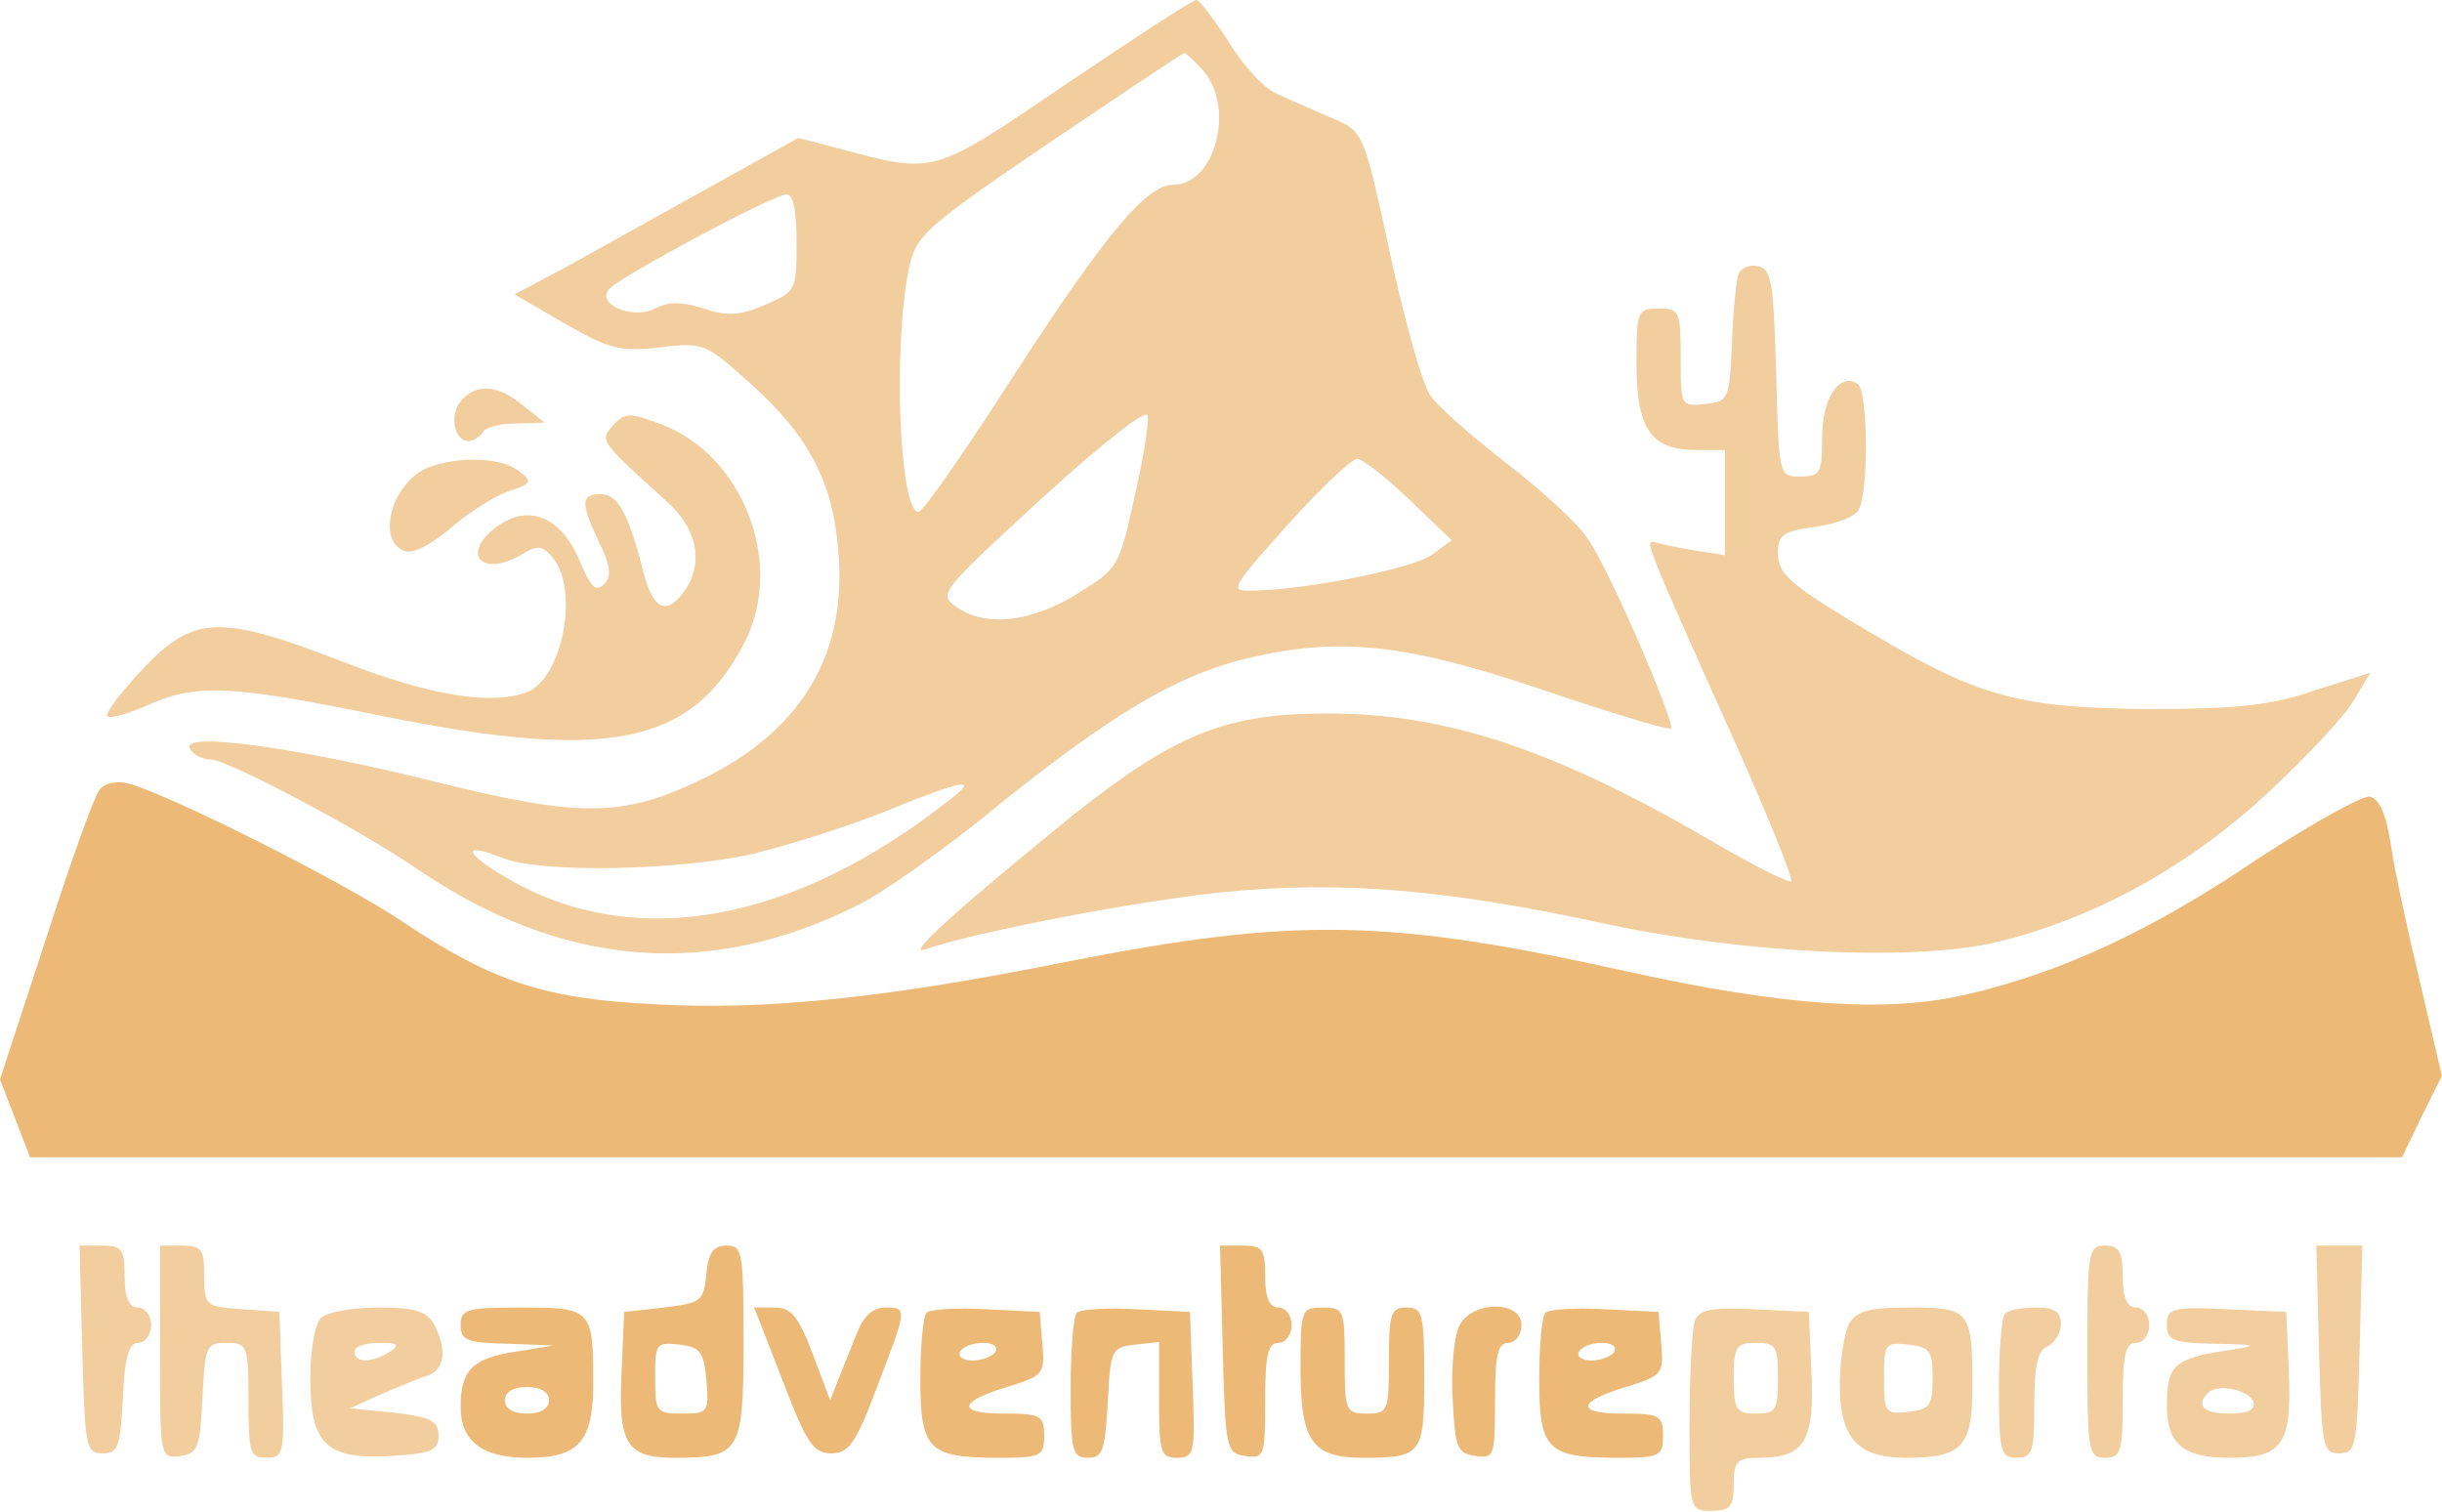
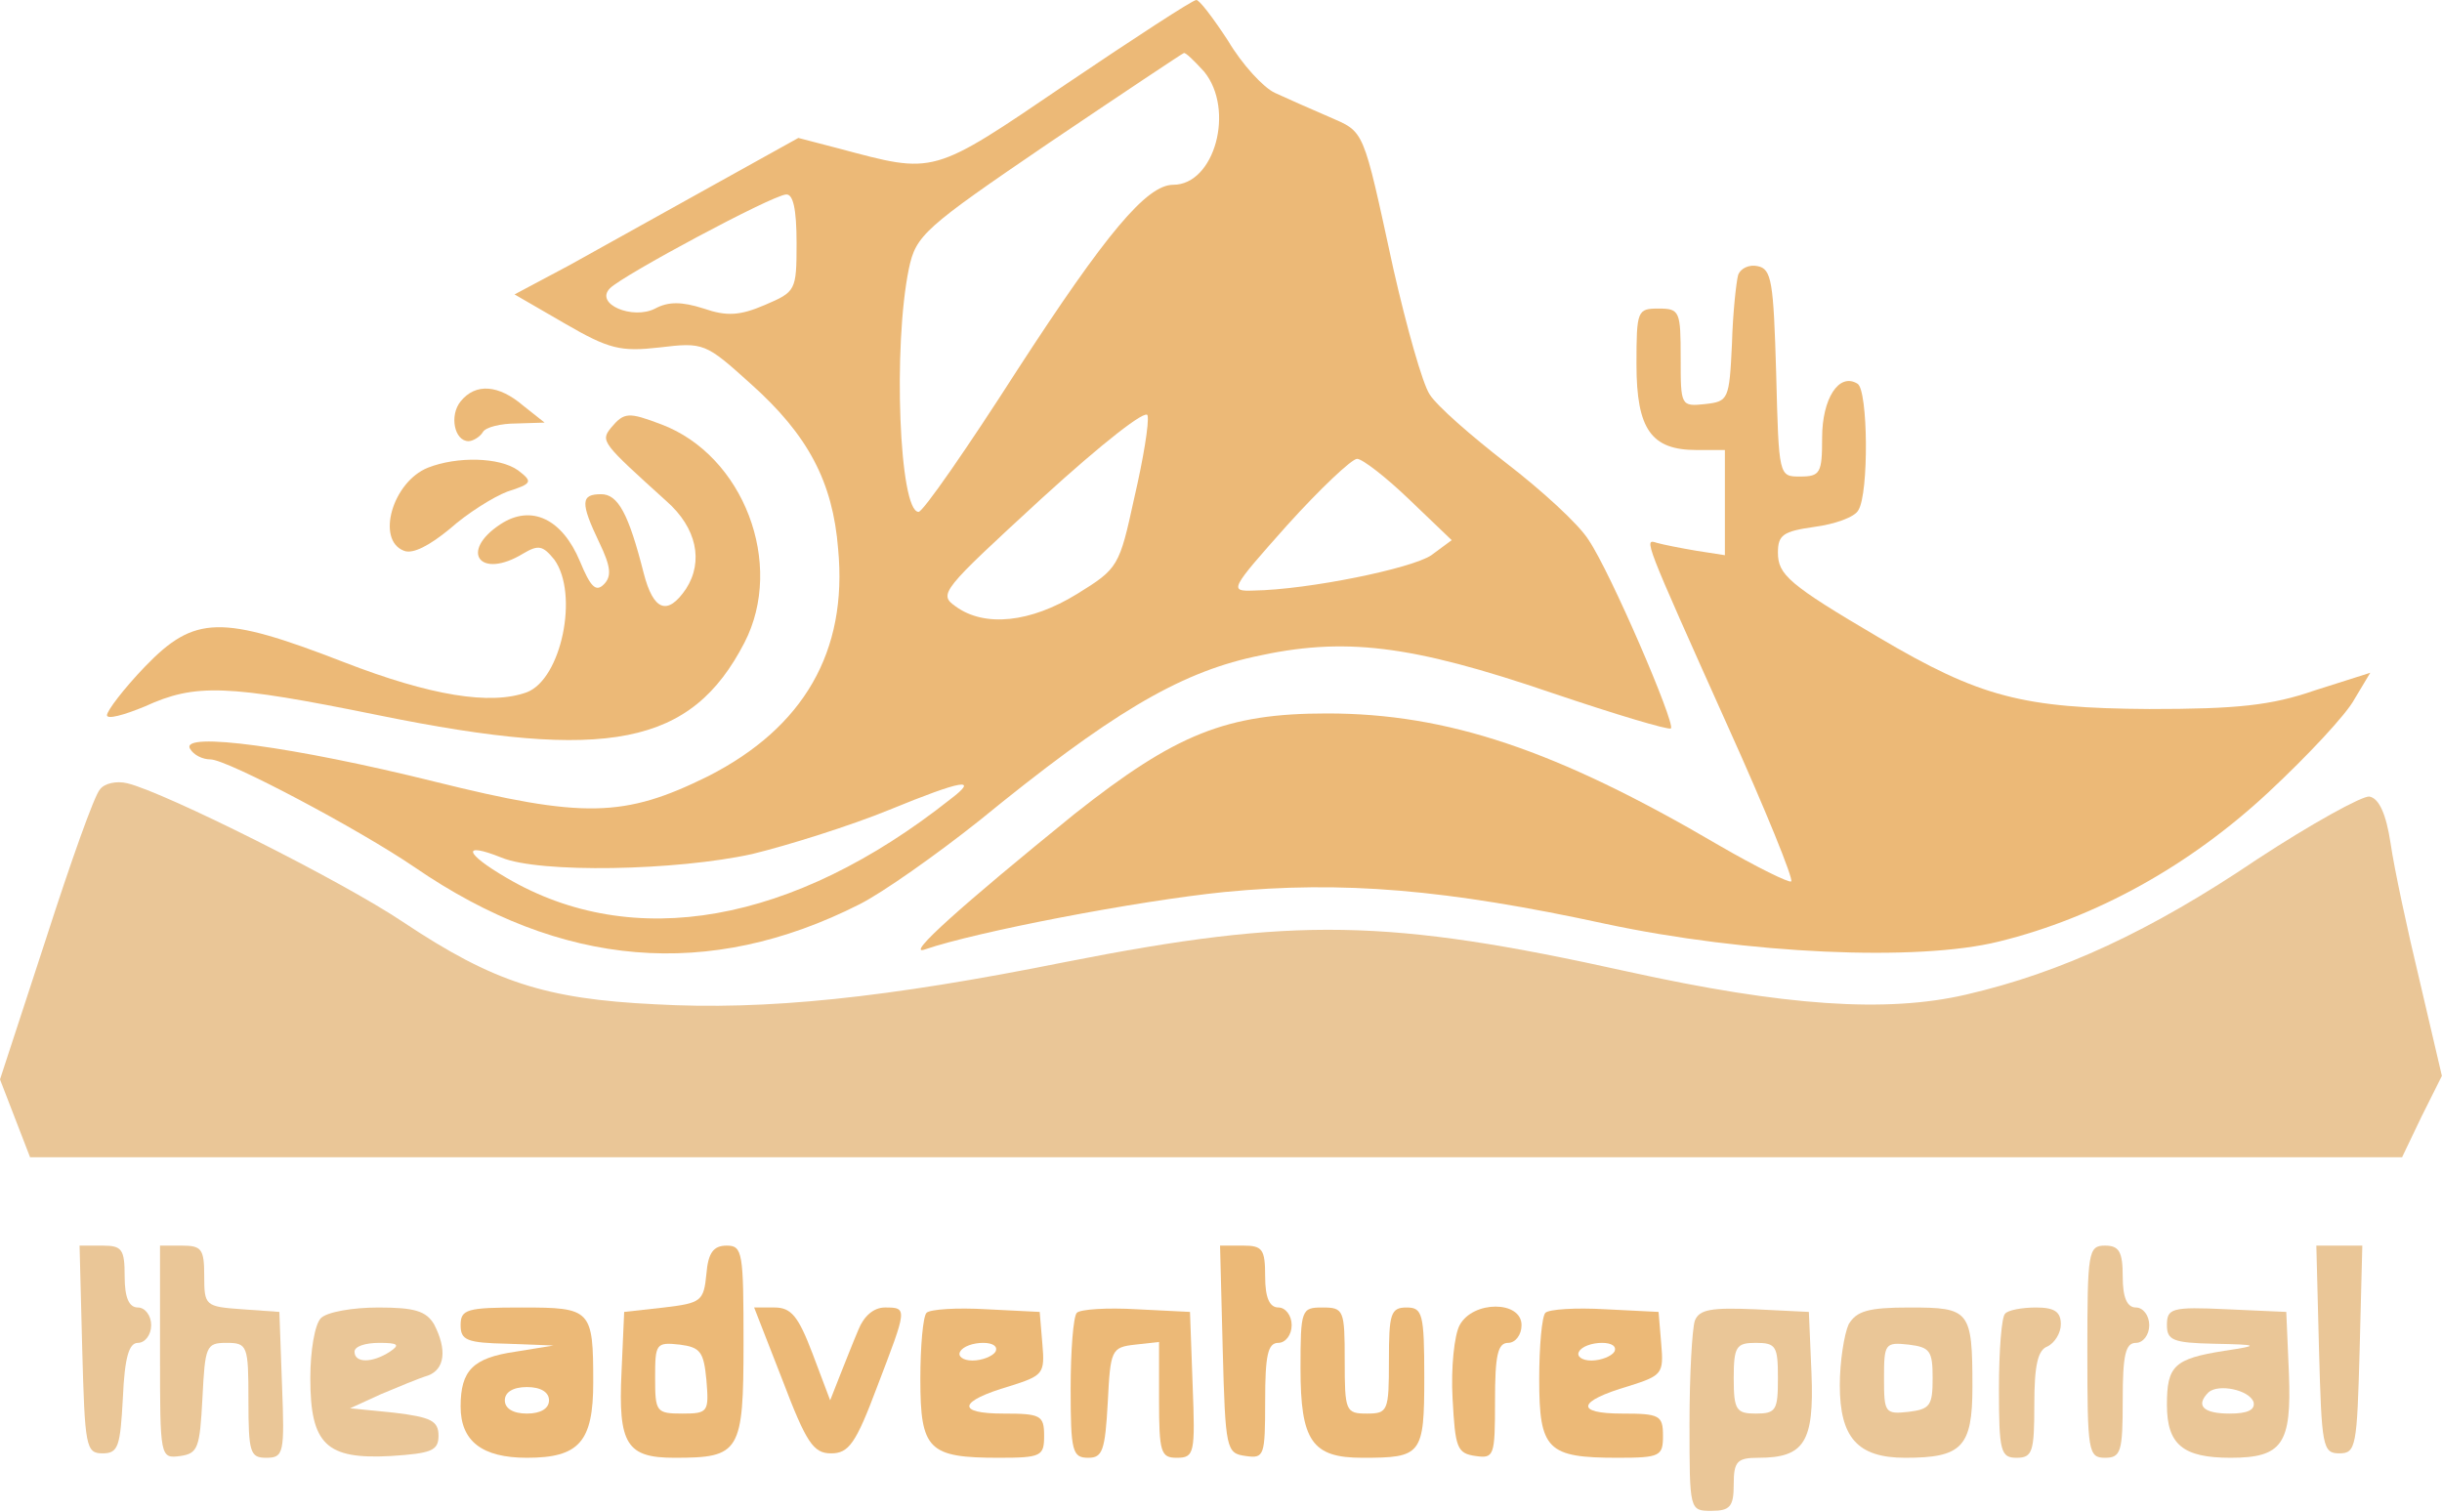
<svg xmlns="http://www.w3.org/2000/svg" width="3774" height="2336" viewBox="0 0 3774 2336" fill="none">
-   <path d="M1647.81 129.845C1438.76 271.938 1445.59 269.205 1296.66 229.583L1233.81 213.188L1098.54 288.333C1024.76 329.321 926.38 383.972 879.924 409.932L795.211 455.019L873.092 500.106C941.409 539.728 959.172 543.827 1019.29 536.996C1087.61 528.798 1090.34 530.164 1160.02 593.013C1248.83 672.257 1287.09 744.67 1295.29 848.507C1310.32 1007 1242 1124.5 1094.44 1199.64C964.637 1263.86 901.786 1265.22 670.875 1207.84C456.36 1154.55 277.37 1129.96 293.766 1157.29C299.231 1166.85 312.894 1173.68 325.191 1173.68C351.152 1173.68 554.736 1281.62 640.815 1340.37C867.627 1496.12 1095.81 1515.25 1328.08 1397.75C1363.61 1379.99 1446.95 1321.24 1513.9 1267.96C1714.76 1104 1819.96 1041.15 1937.47 1015.19C2076.84 983.769 2179.31 996.065 2399.29 1071.21C2496.3 1104 2578.28 1128.59 2582.38 1125.86C2589.21 1117.66 2489.47 885.397 2455.31 834.845C2440.28 810.252 2381.53 756.967 2328.24 715.978C2273.59 673.624 2220.3 627.17 2209.37 609.409C2198.44 593.013 2173.84 505.571 2153.35 415.397C2105.53 195.426 2109.63 204.99 2053.61 180.397C2024.91 168.1 1988.02 151.705 1970.26 143.507C1952.5 135.31 1919.71 99.786 1897.84 62.897C1874.62 27.374 1852.76 -1.318 1848.66 0.048C1843.19 0.048 1753.01 58.798 1647.81 129.845ZM1860.95 110.717C1908.78 169.467 1877.35 285.6 1813.13 285.6C1772.14 285.6 1709.29 360.746 1572.66 571.153C1494.78 692.752 1426.46 791.124 1419.63 791.124C1389.57 791.124 1380 534.263 1404.6 415.397C1415.53 363.478 1427.83 352.548 1620.48 221.385C1733.88 144.874 1828.16 82.025 1829.53 82.025C1832.26 80.659 1845.92 94.321 1860.95 110.717ZM1231.07 375.775C1231.07 449.554 1229.71 450.92 1181.88 471.414C1143.63 487.81 1123.13 489.176 1087.61 476.879C1053.45 465.949 1032.95 465.949 1012.46 476.879C978.3 494.641 918.182 470.048 942.776 445.455C963.271 424.961 1192.82 301.996 1214.68 300.629C1225.61 299.263 1231.07 322.49 1231.07 375.775ZM1753.01 769.263C1729.79 875.833 1728.42 878.565 1664.2 918.188C1593.15 961.909 1522.1 970.106 1477.01 937.315C1449.69 918.188 1455.15 912.723 1609.55 770.629C1703.83 684.554 1772.14 631.269 1773.51 642.199C1776.24 653.129 1766.68 710.513 1753.01 769.263ZM2177.94 771.996L2243.53 834.845L2212.1 858.071C2182.04 878.565 2022.18 911.356 1937.47 912.722C1899.21 914.089 1900.58 911.356 1989.39 811.618C2039.94 755.6 2089.13 709.147 2097.33 709.147C2105.53 709.147 2142.42 737.839 2177.94 771.996ZM1468.82 1235.16C1225.61 1427.81 978.3 1471.53 782.914 1356.76C717.33 1318.51 713.231 1300.75 774.716 1325.34C833.469 1349.93 1045.25 1345.83 1162.76 1319.87C1218.78 1306.21 1314.42 1276.15 1374.54 1251.56C1487.94 1205.11 1513.9 1201.01 1468.82 1235.16Z" fill="#ECB977" fill-opacity="0.71" />
-   <path d="M2686.22 424.988C2683.49 434.552 2678.02 482.371 2676.66 531.557C2672.56 617.633 2671.19 620.366 2635.67 624.464C2597.41 628.563 2597.41 627.197 2597.41 553.418C2597.41 481.005 2596.04 476.906 2563.25 476.906C2530.46 476.906 2529.09 479.639 2529.09 562.982C2529.09 664.087 2552.32 695.511 2622 695.511H2665.73V777.488V858.098L2622 851.267C2597.41 847.168 2570.08 841.703 2560.52 838.97C2540.02 832.139 2540.02 832.139 2671.19 1124.52C2728.58 1251.59 2772.3 1359.52 2768.2 1362.26C2765.47 1364.99 2714.92 1340.39 2656.16 1306.24C2404.76 1158.68 2236.7 1102.66 2050.88 1102.66C1895.11 1102.66 1817.23 1134.09 1660.1 1258.42C1486.58 1399.14 1397.77 1478.39 1429.19 1467.46C1508.44 1440.13 1757.11 1392.31 1892.38 1378.65C2075.47 1360.89 2235.33 1374.55 2481.27 1427.84C2698.52 1474.29 2963.59 1486.59 3089.29 1455.16C3239.59 1418.27 3384.42 1337.66 3506.02 1224.26C3566.14 1168.24 3626.26 1104.03 3638.56 1080.8L3663.15 1039.81L3577.07 1067.14C3510.12 1090.37 3456.84 1095.83 3321.57 1095.83C3126.18 1094.46 3060.6 1078.07 2903.47 985.162C2764.1 903.185 2747.71 888.156 2747.71 853.999C2747.71 826.674 2755.91 821.209 2803.73 814.377C2835.15 810.278 2866.58 799.348 2872.04 788.418C2888.44 762.459 2887.07 602.604 2870.68 593.04C2841.98 575.278 2816.02 616.267 2816.02 676.383C2816.02 731.034 2813.29 736.499 2781.87 736.499C2749.07 736.499 2749.07 736.499 2744.98 576.645C2740.88 435.918 2738.14 415.424 2716.28 411.325C2703.99 408.592 2690.32 414.057 2686.22 424.988Z" fill="#ECB977" fill-opacity="0.71" />
-   <path d="M711.862 620.357C694.099 642.218 702.297 681.84 724.159 681.84C730.99 681.84 741.921 675.008 746.02 668.177C750.119 659.979 774.713 654.514 797.941 654.514L841.664 653.148L808.872 627.189C770.614 594.398 735.089 591.665 711.862 620.357Z" fill="#ECB977" fill-opacity="0.71" />
-   <path d="M944.134 661.352C927.738 681.846 930.471 684.579 1030.21 774.753C1076.67 815.741 1087.6 867.66 1060.27 910.015C1031.58 952.369 1009.72 944.172 994.689 885.422C971.461 793.881 955.065 763.823 929.104 763.823C897.679 763.823 896.312 776.119 926.372 838.968C944.134 875.858 945.501 890.887 933.203 903.183C920.906 915.48 912.708 907.282 896.312 867.66C868.986 802.079 821.164 778.852 773.342 810.276C709.124 852.631 741.916 896.352 808.867 855.363C832.095 841.701 838.926 843.067 856.689 864.927C894.946 918.212 867.619 1049.38 814.332 1069.87C758.312 1090.36 665.401 1075.33 531.501 1023.42C341.58 949.637 300.59 951.003 224.075 1030.25C191.283 1064.4 165.322 1098.56 165.322 1105.39C165.322 1112.22 191.283 1105.39 224.075 1091.73C301.956 1056.21 349.778 1057.57 584.788 1105.39C940.035 1177.81 1068.47 1151.85 1150.45 993.358C1213.3 871.759 1149.08 703.707 1022.02 655.887C971.461 636.759 964.629 636.759 944.134 661.352Z" fill="#ECB977" fill-opacity="0.71" />
-   <path d="M661.311 722.843C606.658 744.703 580.697 834.878 624.42 851.273C638.083 856.738 664.044 843.075 695.47 817.116C721.43 793.889 762.42 767.93 784.282 759.732C822.539 747.436 823.905 744.703 800.678 726.942C771.985 706.447 706.4 705.081 661.311 722.843Z" fill="#ECB977" fill-opacity="0.71" />
-   <path d="M154.396 1220.16C146.198 1228.35 109.307 1332.19 71.049 1451.06L0 1668.29L23.228 1728.41L46.455 1788.53H1878.71H3712.34L3742.4 1725.68L3773.82 1662.83L3739.66 1516.64C3720.53 1437.39 3700.04 1341.75 3694.57 1303.5C3687.74 1258.41 3676.81 1233.82 3661.78 1231.09C3650.85 1229.72 3571.6 1273.44 3488.26 1328.09C3324.3 1438.76 3186.3 1502.98 3038.73 1537.13C2915.76 1565.82 2757.27 1554.89 2515.43 1501.61C2145.15 1419.63 2001.68 1416.9 1647.8 1486.58C1369.07 1542.6 1183.25 1561.73 1012.46 1552.16C843.03 1543.96 762.416 1518 623.049 1425.1C527.406 1360.88 254.139 1224.25 196.752 1210.59C180.356 1206.49 161.228 1210.59 154.396 1220.16Z" fill="#ECB977" />
-   <path d="M127.07 2085.01C131.169 2235.3 132.535 2246.23 158.495 2246.23C183.09 2246.23 185.822 2235.3 189.921 2160.15C192.654 2097.31 199.486 2075.45 213.149 2075.45C224.08 2075.45 233.644 2063.15 233.644 2048.12C233.644 2033.09 224.08 2020.79 213.149 2020.79C199.486 2020.79 192.654 2005.77 192.654 1972.97C192.654 1930.62 188.555 1925.15 158.495 1925.15H122.971L127.07 2085.01Z" fill="#ECB977" fill-opacity="0.71" />
-   <path d="M247.302 2090.48C247.302 2253.06 247.302 2254.43 278.727 2250.33C306.054 2246.23 308.787 2238.03 312.886 2160.16C316.985 2080.91 318.351 2075.45 349.777 2075.45C382.569 2075.45 383.935 2079.55 383.935 2164.25C383.935 2244.86 386.668 2253.06 411.262 2253.06C438.589 2253.06 439.955 2246.23 435.856 2141.03L431.757 2027.63L374.371 2023.53C316.985 2019.43 315.619 2018.06 315.619 1971.61C315.619 1930.62 311.52 1925.16 281.46 1925.16H247.302V2090.48Z" fill="#ECB977" fill-opacity="0.71" />
+   <path d="M1647.81 129.845C1438.76 271.938 1445.59 269.205 1296.66 229.583L1233.81 213.188L1098.54 288.333C1024.76 329.321 926.38 383.972 879.924 409.932L795.211 455.019L873.092 500.106C941.409 539.728 959.172 543.827 1019.29 536.996C1087.61 528.798 1090.34 530.164 1160.02 593.013C1248.83 672.257 1287.09 744.67 1295.29 848.507C1310.32 1007 1242 1124.5 1094.44 1199.64C964.637 1263.86 901.786 1265.22 670.875 1207.84C456.36 1154.55 277.37 1129.96 293.766 1157.29C299.231 1166.85 312.894 1173.68 325.191 1173.68C351.152 1173.68 554.736 1281.62 640.815 1340.37C867.627 1496.12 1095.81 1515.25 1328.08 1397.75C1363.61 1379.99 1446.95 1321.24 1513.9 1267.96C1714.76 1104 1819.96 1041.15 1937.47 1015.19C2076.84 983.769 2179.31 996.065 2399.29 1071.21C2496.3 1104 2578.28 1128.59 2582.38 1125.86C2589.21 1117.66 2489.47 885.397 2455.31 834.845C2440.28 810.252 2381.53 756.967 2328.24 715.978C2273.59 673.624 2220.3 627.17 2209.37 609.409C2198.44 593.013 2173.84 505.571 2153.35 415.397C2105.53 195.426 2109.63 204.99 2053.61 180.397C2024.91 168.1 1988.02 151.705 1970.26 143.507C1952.5 135.31 1919.71 99.786 1897.84 62.897C1874.62 27.374 1852.76 -1.318 1848.66 0.048C1843.19 0.048 1753.01 58.798 1647.81 129.845ZM1860.95 110.717C1908.78 169.467 1877.35 285.6 1813.13 285.6C1772.14 285.6 1709.29 360.746 1572.66 571.153C1494.78 692.752 1426.46 791.124 1419.63 791.124C1389.57 791.124 1380 534.263 1404.6 415.397C1415.53 363.478 1427.83 352.548 1620.48 221.385C1733.88 144.874 1828.16 82.025 1829.53 82.025C1832.26 80.659 1845.92 94.321 1860.95 110.717ZM1231.07 375.775C1231.07 449.554 1229.71 450.92 1181.88 471.414C1143.63 487.81 1123.13 489.176 1087.61 476.879C1053.45 465.949 1032.95 465.949 1012.46 476.879C978.3 494.641 918.182 470.048 942.776 445.455C963.271 424.961 1192.82 301.996 1214.68 300.629C1225.61 299.263 1231.07 322.49 1231.07 375.775ZM1753.01 769.263C1729.79 875.833 1728.42 878.565 1664.2 918.188C1593.15 961.909 1522.1 970.106 1477.01 937.315C1449.69 918.188 1455.15 912.723 1609.55 770.629C1703.83 684.554 1772.14 631.269 1773.51 642.199C1776.24 653.129 1766.68 710.513 1753.01 769.263ZM2177.94 771.996L2243.53 834.845L2212.1 858.071C2182.04 878.565 2022.18 911.356 1937.47 912.722C1899.21 914.089 1900.58 911.356 1989.39 811.618C2039.94 755.6 2089.13 709.147 2097.33 709.147C2105.53 709.147 2142.42 737.839 2177.94 771.996ZM1468.82 1235.16C1225.61 1427.81 978.3 1471.53 782.914 1356.76C717.33 1318.51 713.231 1300.75 774.716 1325.34C833.469 1349.93 1045.25 1345.83 1162.76 1319.87C1218.78 1306.21 1314.42 1276.15 1374.54 1251.56C1487.94 1205.11 1513.9 1201.01 1468.82 1235.16Z" fill="#ECB977" />
+   <path d="M2686.22 424.988C2683.49 434.552 2678.02 482.371 2676.66 531.557C2672.56 617.633 2671.19 620.366 2635.67 624.464C2597.41 628.563 2597.41 627.197 2597.41 553.418C2597.41 481.005 2596.04 476.906 2563.25 476.906C2530.46 476.906 2529.09 479.639 2529.09 562.982C2529.09 664.087 2552.32 695.511 2622 695.511H2665.73V777.488V858.098L2622 851.267C2597.41 847.168 2570.08 841.703 2560.52 838.97C2540.02 832.139 2540.02 832.139 2671.19 1124.52C2728.58 1251.59 2772.3 1359.52 2768.2 1362.26C2765.47 1364.99 2714.92 1340.39 2656.16 1306.24C2404.76 1158.68 2236.7 1102.66 2050.88 1102.66C1895.11 1102.66 1817.23 1134.09 1660.1 1258.42C1486.58 1399.14 1397.77 1478.39 1429.19 1467.46C1508.44 1440.13 1757.11 1392.31 1892.38 1378.65C2075.47 1360.89 2235.33 1374.55 2481.27 1427.84C2698.52 1474.29 2963.59 1486.59 3089.29 1455.16C3239.59 1418.27 3384.42 1337.66 3506.02 1224.26C3566.14 1168.24 3626.26 1104.03 3638.56 1080.8L3663.15 1039.81L3577.07 1067.14C3510.12 1090.37 3456.84 1095.83 3321.57 1095.83C3126.18 1094.46 3060.6 1078.07 2903.47 985.162C2764.1 903.185 2747.71 888.156 2747.71 853.999C2747.71 826.674 2755.91 821.209 2803.73 814.377C2835.15 810.278 2866.58 799.348 2872.04 788.418C2888.44 762.459 2887.07 602.604 2870.68 593.04C2841.98 575.278 2816.02 616.267 2816.02 676.383C2816.02 731.034 2813.29 736.499 2781.87 736.499C2749.07 736.499 2749.07 736.499 2744.98 576.645C2740.88 435.918 2738.14 415.424 2716.28 411.325C2703.99 408.592 2690.32 414.057 2686.22 424.988Z" fill="#ECB977" />
+   <path d="M711.862 620.357C694.099 642.218 702.297 681.84 724.159 681.84C730.99 681.84 741.921 675.008 746.02 668.177C750.119 659.979 774.713 654.514 797.941 654.514L841.664 653.148L808.872 627.189C770.614 594.398 735.089 591.665 711.862 620.357Z" fill="#ECB977" />
+   <path d="M944.134 661.352C927.738 681.846 930.471 684.579 1030.21 774.753C1076.67 815.741 1087.6 867.66 1060.27 910.015C1031.58 952.369 1009.72 944.172 994.689 885.422C971.461 793.881 955.065 763.823 929.104 763.823C897.679 763.823 896.312 776.119 926.372 838.968C944.134 875.858 945.501 890.887 933.203 903.183C920.906 915.48 912.708 907.282 896.312 867.66C868.986 802.079 821.164 778.852 773.342 810.276C709.124 852.631 741.916 896.352 808.867 855.363C832.095 841.701 838.926 843.067 856.689 864.927C894.946 918.212 867.619 1049.38 814.332 1069.87C758.312 1090.36 665.401 1075.33 531.501 1023.42C341.58 949.637 300.59 951.003 224.075 1030.25C191.283 1064.4 165.322 1098.56 165.322 1105.39C165.322 1112.22 191.283 1105.39 224.075 1091.73C301.956 1056.21 349.778 1057.57 584.788 1105.39C940.035 1177.81 1068.47 1151.85 1150.45 993.358C1213.3 871.759 1149.08 703.707 1022.02 655.887C971.461 636.759 964.629 636.759 944.134 661.352Z" fill="#ECB977" />
+   <path d="M661.311 722.843C606.658 744.703 580.697 834.878 624.42 851.273C638.083 856.738 664.044 843.075 695.47 817.116C721.43 793.889 762.42 767.93 784.282 759.732C822.539 747.436 823.905 744.703 800.678 726.942C771.985 706.447 706.4 705.081 661.311 722.843Z" fill="#ECB977" />
+   <path d="M154.396 1220.16C146.198 1228.35 109.307 1332.19 71.049 1451.06L0 1668.29L23.228 1728.41L46.455 1788.53H1878.71H3712.34L3742.4 1725.68L3773.82 1662.83L3739.66 1516.64C3720.53 1437.39 3700.04 1341.75 3694.57 1303.5C3687.74 1258.41 3676.81 1233.82 3661.78 1231.09C3650.85 1229.72 3571.6 1273.44 3488.26 1328.09C3324.3 1438.76 3186.3 1502.98 3038.73 1537.13C2915.76 1565.82 2757.27 1554.89 2515.43 1501.61C2145.15 1419.63 2001.68 1416.9 1647.8 1486.58C1369.07 1542.6 1183.25 1561.73 1012.46 1552.16C843.03 1543.96 762.416 1518 623.049 1425.1C527.406 1360.88 254.139 1224.25 196.752 1210.59C180.356 1206.49 161.228 1210.59 154.396 1220.16Z" fill="#EAC697" />
+   <path d="M127.07 2085.01C131.169 2235.3 132.535 2246.23 158.495 2246.23C183.09 2246.23 185.822 2235.3 189.921 2160.15C192.654 2097.31 199.486 2075.45 213.149 2075.45C224.08 2075.45 233.644 2063.15 233.644 2048.12C233.644 2033.09 224.08 2020.79 213.149 2020.79C199.486 2020.79 192.654 2005.77 192.654 1972.97C192.654 1930.62 188.555 1925.15 158.495 1925.15H122.971L127.07 2085.01Z" fill="#EAC697" />
+   <path d="M247.302 2090.48C247.302 2253.06 247.302 2254.43 278.727 2250.33C306.054 2246.23 308.787 2238.03 312.886 2160.16C316.985 2080.91 318.351 2075.45 349.777 2075.45C382.569 2075.45 383.935 2079.55 383.935 2164.25C383.935 2244.86 386.668 2253.06 411.262 2253.06C438.589 2253.06 439.955 2246.23 435.856 2141.03L431.757 2027.63L374.371 2023.53C316.985 2019.43 315.619 2018.06 315.619 1971.61C315.619 1930.62 311.52 1925.16 281.46 1925.16H247.302V2090.48Z" fill="#EAC697" />
  <path d="M1091.71 1968.88C1087.61 2011.23 1083.51 2013.96 1026.12 2020.8L964.637 2027.63L960.538 2120.53C955.072 2232.57 968.736 2253.06 1042.52 2253.06C1143.63 2253.06 1149.09 2244.86 1149.09 2075.45C1149.09 1936.09 1147.73 1925.16 1123.13 1925.16C1102.64 1925.16 1094.44 1936.09 1091.71 1968.88ZM1091.71 2132.83C1095.81 2182.02 1094.44 2184.75 1054.81 2184.75C1013.82 2184.75 1012.46 2182.02 1012.46 2128.73C1012.46 2076.81 1013.82 2074.08 1050.72 2078.18C1082.14 2082.28 1087.61 2089.11 1091.71 2132.83Z" fill="#ECB977" />
  <path d="M1889.64 2084.99C1893.74 2240.74 1895.11 2246.21 1925.17 2250.31C1953.86 2254.41 1955.23 2250.31 1955.23 2165.6C1955.23 2094.55 1959.33 2075.42 1975.72 2075.42C1986.65 2075.42 1996.22 2063.13 1996.22 2048.1C1996.22 2033.07 1986.65 2020.77 1975.72 2020.77C1962.06 2020.77 1955.23 2005.74 1955.23 1972.95C1955.23 1930.6 1951.13 1925.13 1921.07 1925.13H1885.54L1889.64 2084.99Z" fill="#ECB977" />
-   <path d="M3225.92 2089.11C3225.92 2243.5 3227.28 2253.06 3253.24 2253.06C3277.84 2253.06 3280.57 2243.5 3280.57 2164.25C3280.57 2094.57 3284.67 2075.45 3301.06 2075.45C3312 2075.45 3321.56 2063.15 3321.56 2048.12C3321.56 2033.09 3312 2020.8 3301.06 2020.8C3287.4 2020.8 3280.57 2005.77 3280.57 1972.98C3280.57 1934.72 3275.1 1925.16 3253.24 1925.16C3227.28 1925.16 3225.92 1934.72 3225.92 2089.11Z" fill="#ECB977" fill-opacity="0.71" />
-   <path d="M3583.9 2085.01C3588 2235.3 3589.37 2246.23 3615.33 2246.23C3641.29 2246.23 3642.65 2235.3 3646.75 2085.01L3650.85 1925.15H3615.33H3579.8L3583.9 2085.01Z" fill="#ECB977" fill-opacity="0.71" />
-   <path d="M495.975 2037.2C486.411 2046.77 479.579 2087.76 479.579 2130.11C479.579 2232.58 504.173 2255.81 603.916 2250.34C666.767 2246.25 677.698 2242.15 677.698 2218.92C677.698 2195.69 665.401 2190.23 609.381 2183.4L541.064 2176.57L588.886 2154.7C614.846 2143.77 647.639 2130.11 661.302 2126.01C687.262 2116.45 691.361 2086.39 670.866 2046.77C658.569 2026.27 640.807 2020.81 584.787 2020.81C545.163 2020.81 505.54 2027.64 495.975 2037.2ZM602.549 2089.12C575.223 2106.88 547.896 2106.88 547.896 2089.12C547.896 2080.93 564.292 2075.46 586.153 2075.46C614.846 2075.46 618.945 2078.19 602.549 2089.12Z" fill="#ECB977" fill-opacity="0.71" />
+   <path d="M3225.92 2089.11C3225.92 2243.5 3227.28 2253.06 3253.24 2253.06C3277.84 2253.06 3280.57 2243.5 3280.57 2164.25C3280.57 2094.57 3284.67 2075.45 3301.06 2075.45C3312 2075.45 3321.56 2063.15 3321.56 2048.12C3321.56 2033.09 3312 2020.8 3301.06 2020.8C3287.4 2020.8 3280.57 2005.77 3280.57 1972.98C3280.57 1934.72 3275.1 1925.16 3253.24 1925.16C3227.28 1925.16 3225.92 1934.72 3225.92 2089.11Z" fill="#EAC697" />
+   <path d="M3583.9 2085.01C3588 2235.3 3589.37 2246.23 3615.33 2246.23C3641.29 2246.23 3642.65 2235.3 3646.75 2085.01L3650.85 1925.15H3615.33H3579.8L3583.9 2085.01Z" fill="#EAC697" />
+   <path d="M495.975 2037.2C486.411 2046.77 479.579 2087.76 479.579 2130.11C479.579 2232.58 504.173 2255.81 603.916 2250.34C666.767 2246.25 677.698 2242.15 677.698 2218.92C677.698 2195.69 665.401 2190.23 609.381 2183.4L541.064 2176.57L588.886 2154.7C614.846 2143.77 647.639 2130.11 661.302 2126.01C687.262 2116.45 691.361 2086.39 670.866 2046.77C658.569 2026.27 640.807 2020.81 584.787 2020.81C545.163 2020.81 505.54 2027.64 495.975 2037.2ZM602.549 2089.12C575.223 2106.88 547.896 2106.88 547.896 2089.12C547.896 2080.93 564.292 2075.46 586.153 2075.46C614.846 2075.46 618.945 2078.19 602.549 2089.12Z" fill="#EAC697" />
  <path d="M711.856 2048.12C711.856 2071.35 721.421 2075.45 784.272 2076.81L855.322 2079.55L796.569 2089.11C730.985 2098.67 711.856 2117.8 711.856 2173.82C711.856 2227.1 744.649 2253.06 814.332 2253.06C894.946 2253.06 916.807 2228.47 916.807 2136.93C916.807 2023.53 914.074 2020.8 806.134 2020.8C721.421 2020.8 711.856 2023.53 711.856 2048.12ZM848.49 2164.25C848.49 2176.55 836.193 2184.75 814.332 2184.75C792.47 2184.75 780.173 2176.55 780.173 2164.25C780.173 2151.96 792.47 2143.76 814.332 2143.76C836.193 2143.76 848.49 2151.96 848.49 2164.25Z" fill="#ECB977" />
  <path d="M1209.21 2132.83C1246.1 2229.84 1257.03 2246.23 1284.35 2246.23C1311.68 2246.23 1322.61 2231.2 1355.4 2143.76C1401.86 2022.16 1403.23 2020.79 1367.7 2020.79C1349.94 2020.79 1334.91 2034.46 1326.71 2054.95C1318.51 2074.08 1306.22 2105.5 1298.02 2126L1282.99 2164.25L1255.66 2091.84C1233.8 2034.46 1222.87 2020.79 1196.91 2020.79H1165.48L1209.21 2132.83Z" fill="#ECB977" />
  <path d="M1431.92 2028.99C1426.45 2034.46 1422.35 2080.91 1422.35 2131.46C1422.35 2240.77 1434.65 2253.06 1543.96 2253.06C1609.54 2253.06 1613.64 2250.33 1613.64 2218.91C1613.64 2187.48 1608.17 2184.75 1550.79 2184.75C1477.01 2184.75 1481.1 2165.62 1560.35 2142.39C1612.27 2126 1615.01 2123.27 1610.91 2076.81L1606.81 2027.63L1524.83 2023.53C1478.37 2020.8 1437.38 2023.53 1431.92 2028.99ZM1538.49 2089.11C1534.39 2095.94 1518 2102.77 1502.97 2102.77C1487.94 2102.77 1479.74 2095.94 1483.84 2089.11C1487.94 2080.91 1504.33 2075.45 1519.36 2075.45C1534.39 2075.45 1542.59 2080.91 1538.49 2089.11Z" fill="#ECB977" />
  <path d="M1664.19 2028.99C1658.73 2034.46 1654.63 2087.74 1654.63 2146.49C1654.63 2243.5 1657.36 2253.06 1681.96 2253.06C1703.82 2253.06 1707.92 2242.13 1712.02 2166.99C1716.11 2086.38 1717.48 2082.28 1754.37 2078.18L1791.26 2074.08V2162.89C1791.26 2244.86 1794 2253.06 1818.59 2253.06C1845.92 2253.06 1847.28 2246.23 1843.18 2141.03L1839.08 2027.63L1757.1 2023.53C1710.65 2020.8 1669.66 2023.53 1664.19 2028.99Z" fill="#ECB977" />
  <path d="M2009.88 2115.07C2009.88 2227.1 2027.64 2253.06 2105.52 2253.06C2197.06 2253.06 2201.16 2248.96 2201.16 2128.73C2201.16 2030.36 2198.43 2020.8 2173.84 2020.8C2149.24 2020.8 2146.51 2030.36 2146.51 2102.77C2146.51 2180.65 2145.14 2184.75 2112.35 2184.75C2079.56 2184.75 2078.19 2180.65 2078.19 2102.77C2078.19 2024.89 2076.83 2020.8 2044.03 2020.8C2011.24 2020.8 2009.88 2023.53 2009.88 2115.07Z" fill="#ECB977" />
  <path d="M2255.82 2048.1C2247.63 2063.13 2242.16 2113.68 2244.89 2161.5C2248.99 2238.01 2251.72 2246.21 2280.42 2250.31C2309.11 2254.41 2310.48 2250.31 2310.48 2165.6C2310.48 2094.55 2314.58 2075.42 2330.97 2075.42C2341.9 2075.42 2351.47 2063.13 2351.47 2048.1C2351.47 2009.84 2276.32 2009.84 2255.82 2048.1Z" fill="#ECB977" />
  <path d="M2388.35 2028.99C2382.89 2034.46 2378.79 2080.91 2378.79 2131.46C2378.79 2240.77 2391.08 2253.06 2500.39 2253.06C2565.98 2253.06 2570.07 2250.33 2570.07 2218.91C2570.07 2187.48 2564.61 2184.75 2507.22 2184.75C2433.44 2184.75 2437.54 2165.62 2516.79 2142.39C2568.71 2126 2571.44 2123.27 2567.34 2076.81L2563.24 2027.63L2481.26 2023.53C2434.81 2020.8 2393.82 2023.53 2388.35 2028.99ZM2494.93 2089.11C2490.83 2095.94 2474.43 2102.77 2459.4 2102.77C2444.37 2102.77 2436.17 2095.94 2440.27 2089.11C2444.37 2080.91 2460.77 2075.45 2475.8 2075.45C2490.83 2075.45 2499.02 2080.91 2494.93 2089.11Z" fill="#ECB977" />
-   <path d="M2619.26 2041.29C2615.16 2053.59 2611.06 2124.63 2611.06 2199.78C2611.06 2335.04 2611.06 2335.04 2645.22 2335.04C2673.92 2335.04 2679.38 2328.21 2679.38 2294.05C2679.38 2258.53 2684.85 2253.06 2717.64 2253.06C2788.69 2253.06 2803.72 2228.47 2799.62 2123.27L2795.52 2027.63L2712.17 2023.53C2645.22 2020.79 2626.09 2023.53 2619.26 2041.29ZM2747.7 2130.1C2747.7 2179.28 2744.97 2184.75 2713.54 2184.75C2683.48 2184.75 2679.38 2179.28 2679.38 2130.1C2679.38 2080.91 2683.48 2075.45 2713.54 2075.45C2744.97 2075.45 2747.7 2080.91 2747.7 2130.1Z" fill="#ECB977" fill-opacity="0.71" />
-   <path d="M2857.01 2046.75C2850.17 2061.78 2843.34 2104.14 2843.34 2141.03C2843.34 2221.64 2870.67 2253.06 2944.45 2253.06C3031.9 2253.06 3048.29 2236.67 3048.29 2143.76C3048.29 2024.89 3044.19 2020.8 2951.28 2020.8C2887.06 2020.8 2869.3 2026.26 2857.01 2046.75ZM2986.81 2130.1C2986.81 2172.45 2982.71 2177.92 2949.92 2182.02C2913.02 2186.11 2911.66 2183.38 2911.66 2130.1C2911.66 2076.81 2913.02 2074.08 2949.92 2078.18C2982.71 2082.28 2986.81 2087.74 2986.81 2130.1Z" fill="#ECB977" fill-opacity="0.71" />
-   <path d="M3098.85 2030.36C3093.38 2034.46 3089.28 2087.74 3089.28 2146.49C3089.28 2243.5 3092.01 2253.06 3116.61 2253.06C3141.2 2253.06 3143.94 2243.5 3143.94 2171.09C3143.94 2109.6 3149.4 2086.38 3164.43 2080.91C3175.36 2075.45 3184.93 2060.42 3184.93 2046.75C3184.93 2027.63 3175.36 2020.8 3146.67 2020.8C3124.81 2020.8 3102.95 2024.89 3098.85 2030.36Z" fill="#ECB977" fill-opacity="0.71" />
-   <path d="M3348.89 2048.12C3348.89 2071.35 3358.45 2075.45 3421.3 2076.81C3492.35 2078.18 3492.35 2079.55 3437.7 2087.74C3359.82 2100.04 3348.89 2110.97 3348.89 2171.09C3348.89 2232.57 3373.48 2253.06 3447.26 2253.06C3527.88 2253.06 3541.54 2231.2 3537.44 2123.27L3533.34 2027.63L3441.8 2023.53C3355.72 2019.43 3348.89 2022.16 3348.89 2048.12ZM3482.79 2166.99C3485.52 2179.28 3473.22 2184.75 3445.9 2184.75C3404.91 2184.75 3392.61 2172.45 3413.1 2151.96C3428.13 2138.3 3475.96 2147.86 3482.79 2166.99Z" fill="#ECB977" fill-opacity="0.71" />
+   <path d="M2619.26 2041.29C2615.16 2053.59 2611.06 2124.63 2611.06 2199.78C2611.06 2335.04 2611.06 2335.04 2645.22 2335.04C2673.92 2335.04 2679.38 2328.21 2679.38 2294.05C2679.38 2258.53 2684.85 2253.06 2717.64 2253.06C2788.69 2253.06 2803.72 2228.47 2799.62 2123.27L2795.52 2027.63L2712.17 2023.53C2645.22 2020.79 2626.09 2023.53 2619.26 2041.29ZM2747.7 2130.1C2747.7 2179.28 2744.97 2184.75 2713.54 2184.75C2683.48 2184.75 2679.38 2179.28 2679.38 2130.1C2679.38 2080.91 2683.48 2075.45 2713.54 2075.45C2744.97 2075.45 2747.7 2080.91 2747.7 2130.1Z" fill="#EAC697" />
+   <path d="M2857.01 2046.75C2850.17 2061.78 2843.34 2104.14 2843.34 2141.03C2843.34 2221.64 2870.67 2253.06 2944.45 2253.06C3031.9 2253.06 3048.29 2236.67 3048.29 2143.76C3048.29 2024.89 3044.19 2020.8 2951.28 2020.8C2887.06 2020.8 2869.3 2026.26 2857.01 2046.75ZM2986.81 2130.1C2986.81 2172.45 2982.71 2177.92 2949.92 2182.02C2913.02 2186.11 2911.66 2183.38 2911.66 2130.1C2911.66 2076.81 2913.02 2074.08 2949.92 2078.18C2982.71 2082.28 2986.81 2087.74 2986.81 2130.1Z" fill="#EAC697" />
+   <path d="M3098.85 2030.36C3093.38 2034.46 3089.28 2087.74 3089.28 2146.49C3089.28 2243.5 3092.01 2253.06 3116.61 2253.06C3141.2 2253.06 3143.94 2243.5 3143.94 2171.09C3143.94 2109.6 3149.4 2086.38 3164.43 2080.91C3175.36 2075.45 3184.93 2060.42 3184.93 2046.75C3184.93 2027.63 3175.36 2020.8 3146.67 2020.8C3124.81 2020.8 3102.95 2024.89 3098.85 2030.36Z" fill="#EAC697" />
+   <path d="M3348.89 2048.12C3348.89 2071.35 3358.45 2075.45 3421.3 2076.81C3492.35 2078.18 3492.35 2079.55 3437.7 2087.74C3359.82 2100.04 3348.89 2110.97 3348.89 2171.09C3348.89 2232.57 3373.48 2253.06 3447.26 2253.06C3527.88 2253.06 3541.54 2231.2 3537.44 2123.27L3533.34 2027.63L3441.8 2023.53C3355.72 2019.43 3348.89 2022.16 3348.89 2048.12ZM3482.79 2166.99C3485.52 2179.28 3473.22 2184.75 3445.9 2184.75C3404.91 2184.75 3392.61 2172.45 3413.1 2151.96C3428.13 2138.3 3475.96 2147.86 3482.79 2166.99Z" fill="#EAC697" />
</svg>
